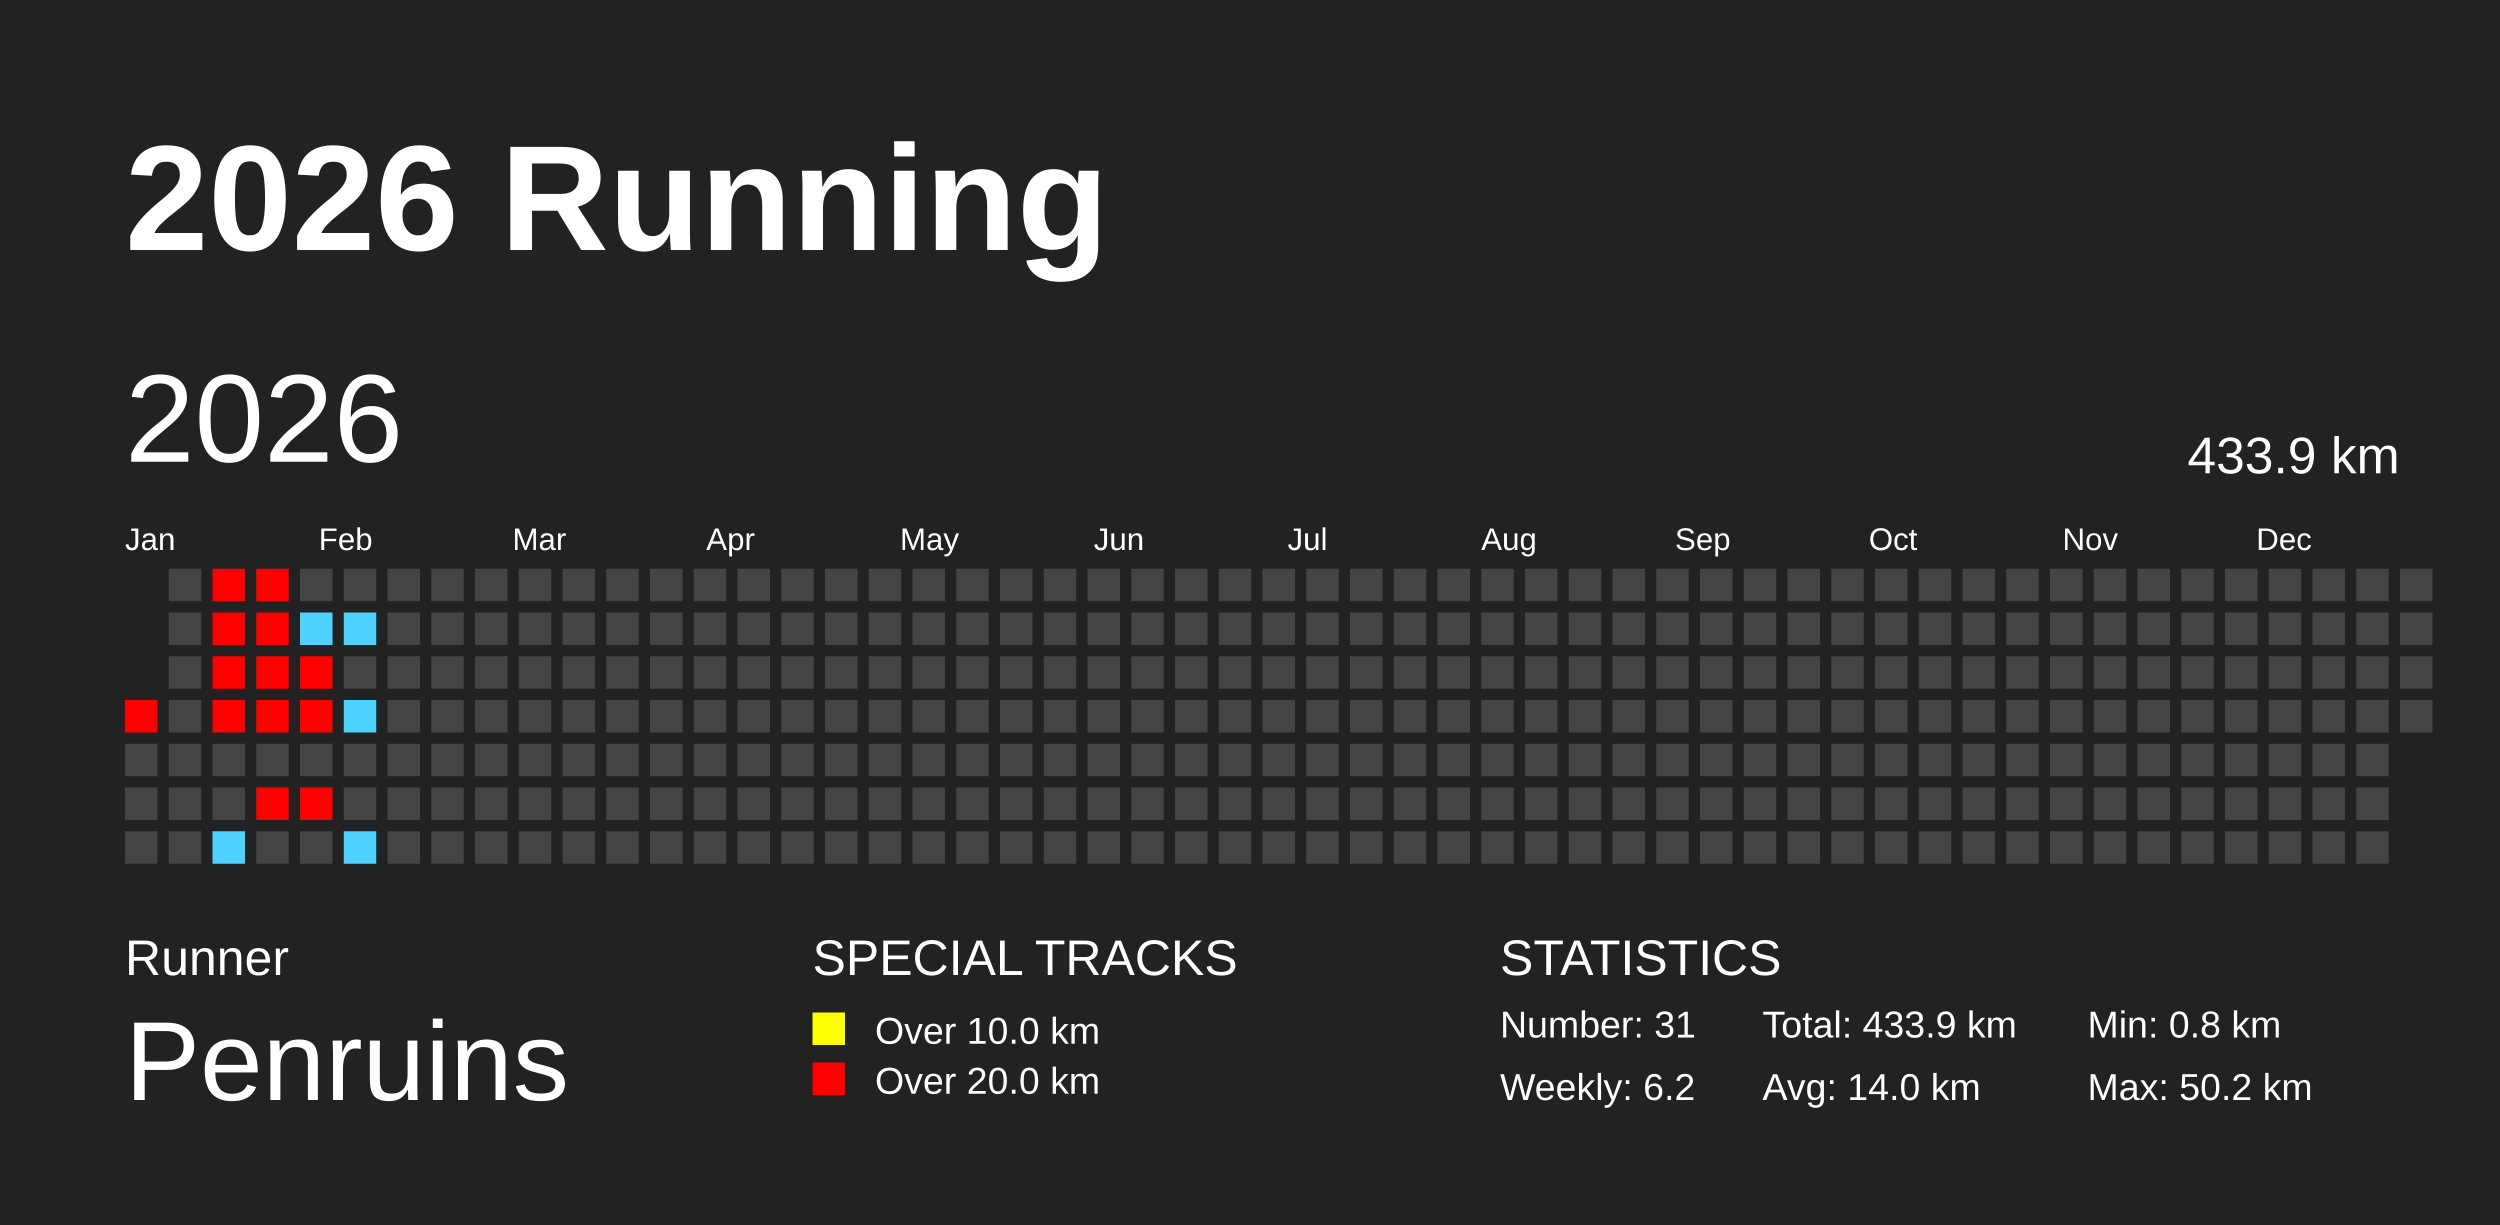
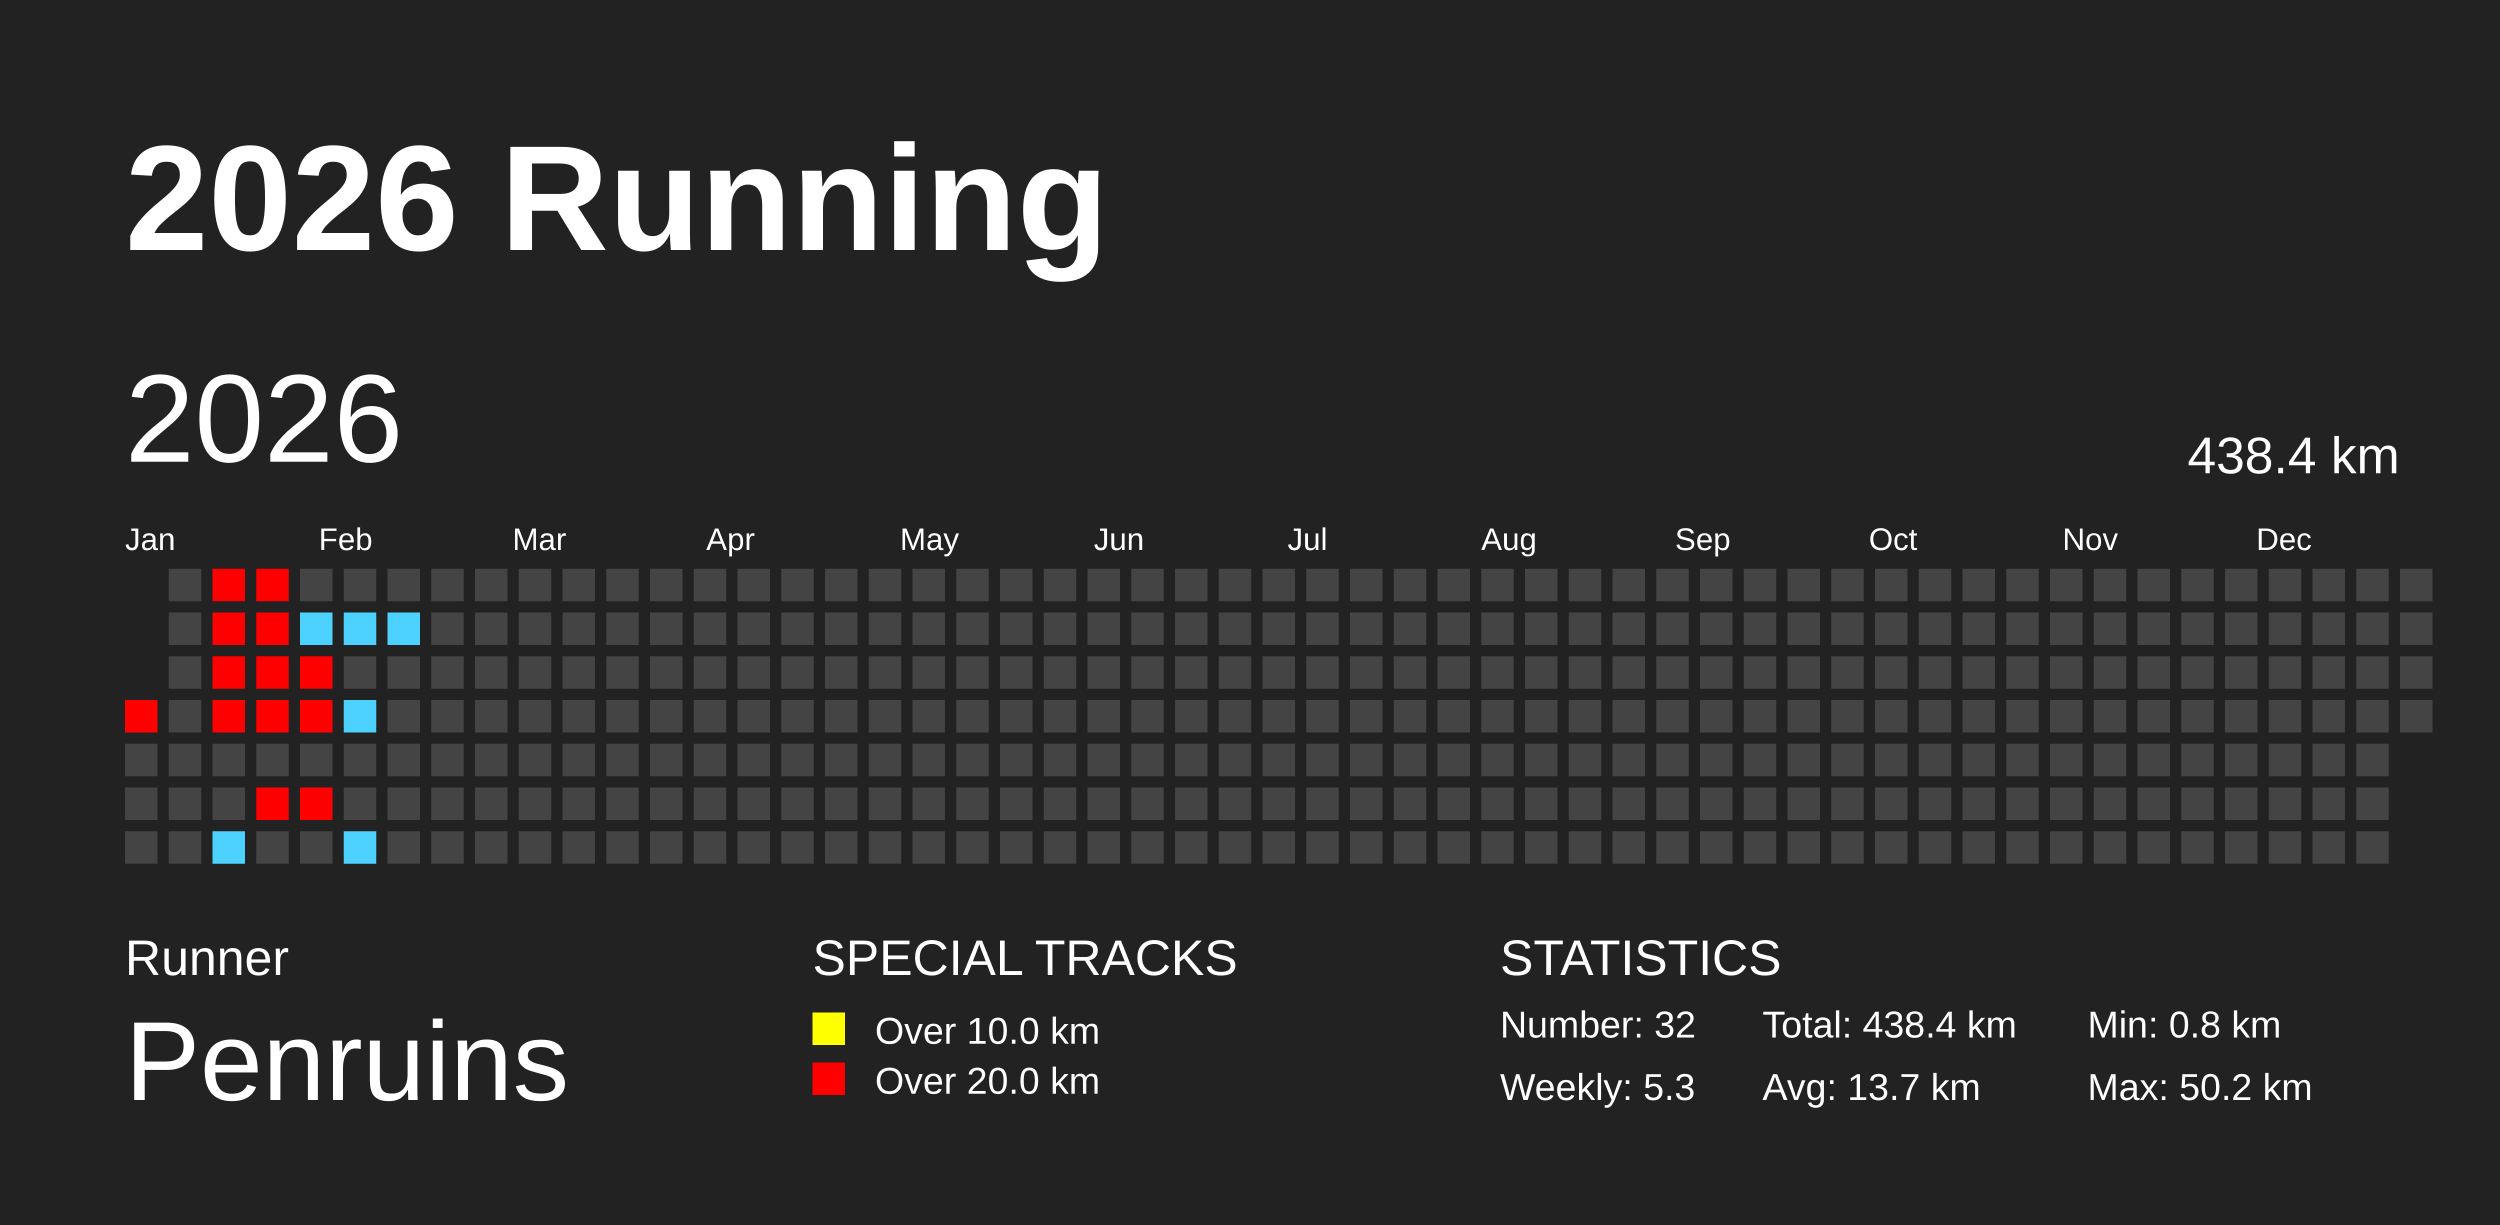
<svg xmlns="http://www.w3.org/2000/svg" baseProfile="full" height="98mm" version="1.1" viewBox="0,0,200,98" width="200mm">
  <defs />
  <rect fill="#222222" height="98" width="200" x="0" y="0" />
  <text fill="#FFFFFF" style="font-size:12px; font-family:Arial; font-weight:bold;" x="10" y="20">2026 Running</text>
  <text fill="#FFFFFF" style="font-size:4px; font-family:Arial" x="10" y="78">Runner</text>
  <text fill="#FFFFFF" style="font-size:9px; font-family:Arial" x="10" y="88">Penruins</text>
  <text fill="#FFFFFF" style="font-size:4px; font-family:Arial" x="65" y="78">SPECIAL TRACKS</text>
  <rect fill="yellow" height="2.6" width="2.6" x="65" y="81" />
  <text fill="#FFFFFF" style="font-size:3px; font-family:Arial" x="70" y="83.5">Over 10.0 km</text>
  <rect fill="red" height="2.6" width="2.6" x="65" y="85" />
  <text fill="#FFFFFF" style="font-size:3px; font-family:Arial" x="70" y="87.5">Over 20.0 km</text>
  <text fill="#FFFFFF" style="font-size:4px; font-family:Arial" x="120" y="78">STATISTICS</text>
-   <text fill="#FFFFFF" style="font-size:3px; font-family:Arial" x="120" y="83">Number: 31</text>
-   <text fill="#FFFFFF" style="font-size:3px; font-family:Arial" x="120" y="88">Weekly: 6.2</text>
-   <text fill="#FFFFFF" style="font-size:3px; font-family:Arial" x="141" y="83">Total: 433.9 km</text>
-   <text fill="#FFFFFF" style="font-size:3px; font-family:Arial" x="141" y="88">Avg: 14.0 km</text>
+   <text fill="#FFFFFF" style="font-size:3px; font-family:Arial" x="120" y="83">Number: 32</text>
+   <text fill="#FFFFFF" style="font-size:3px; font-family:Arial" x="120" y="88">Weekly: 5.3</text>
+   <text fill="#FFFFFF" style="font-size:3px; font-family:Arial" x="141" y="83">Total: 438.4 km</text>
+   <text fill="#FFFFFF" style="font-size:3px; font-family:Arial" x="141" y="88">Avg: 13.7 km</text>
  <text fill="#FFFFFF" style="font-size:3px; font-family:Arial" x="167" y="83">Min: 0.8 km</text>
  <text fill="#FFFFFF" style="font-size:3px; font-family:Arial" x="167" y="88">Max: 50.2 km</text>
  <text dominant-baseline="hanging" fill="#FFFFFF" style="font-size:10.0px; font-family:Arial;" x="10" y="30">2026</text>
-   <text dominant-baseline="hanging" fill="#FFFFFF" style="font-size:4.125px; font-family:Arial;" x="175" y="35">433.9 km</text>
+   <text dominant-baseline="hanging" fill="#FFFFFF" style="font-size:4.125px; font-family:Arial;" x="175" y="35">438.4 km</text>
  <text fill="#FFFFFF" style="font-size:2.5px; font-family:Arial" x="10.0" y="44">Jan</text>
  <text fill="#FFFFFF" style="font-size:2.5px; font-family:Arial" x="25.5" y="44">Feb</text>
  <text fill="#FFFFFF" style="font-size:2.5px; font-family:Arial" x="41.0" y="44">Mar</text>
  <text fill="#FFFFFF" style="font-size:2.5px; font-family:Arial" x="56.5" y="44">Apr</text>
  <text fill="#FFFFFF" style="font-size:2.5px; font-family:Arial" x="72.0" y="44">May</text>
  <text fill="#FFFFFF" style="font-size:2.5px; font-family:Arial" x="87.5" y="44">Jun</text>
  <text fill="#FFFFFF" style="font-size:2.5px; font-family:Arial" x="103.0" y="44">Jul</text>
  <text fill="#FFFFFF" style="font-size:2.5px; font-family:Arial" x="118.5" y="44">Aug</text>
  <text fill="#FFFFFF" style="font-size:2.5px; font-family:Arial" x="134.0" y="44">Sep</text>
  <text fill="#FFFFFF" style="font-size:2.5px; font-family:Arial" x="149.5" y="44">Oct</text>
  <text fill="#FFFFFF" style="font-size:2.5px; font-family:Arial" x="165.0" y="44">Nov</text>
  <text fill="#FFFFFF" style="font-size:2.5px; font-family:Arial" x="180.5" y="44">Dec</text>
  <rect fill="red" height="2.6" width="2.6" x="10.0" y="56.0" />
  <rect fill="#444444" height="2.6" width="2.6" x="10.0" y="59.5" />
  <rect fill="#444444" height="2.6" width="2.6" x="10.0" y="63.0" />
  <rect fill="#444444" height="2.6" width="2.6" x="10.0" y="66.5" />
  <rect fill="#444444" height="2.6" width="2.6" x="13.5" y="45.5" />
  <rect fill="#444444" height="2.6" width="2.6" x="13.5" y="49.0" />
  <rect fill="#444444" height="2.6" width="2.6" x="13.5" y="52.5" />
  <rect fill="#444444" height="2.6" width="2.6" x="13.5" y="56.0" />
  <rect fill="#444444" height="2.6" width="2.6" x="13.5" y="59.5" />
  <rect fill="#444444" height="2.6" width="2.6" x="13.5" y="63.0" />
  <rect fill="#444444" height="2.6" width="2.6" x="13.5" y="66.5" />
  <rect fill="red" height="2.6" width="2.6" x="17.0" y="45.5" />
  <rect fill="red" height="2.6" width="2.6" x="17.0" y="49.0" />
  <rect fill="red" height="2.6" width="2.6" x="17.0" y="52.5" />
  <rect fill="red" height="2.6" width="2.6" x="17.0" y="56.0" />
  <rect fill="#444444" height="2.6" width="2.6" x="17.0" y="59.5" />
  <rect fill="#444444" height="2.6" width="2.6" x="17.0" y="63.0" />
  <rect fill="#4dd2ff" height="2.6" width="2.6" x="17.0" y="66.5" />
  <rect fill="red" height="2.6" width="2.6" x="20.5" y="45.5" />
  <rect fill="red" height="2.6" width="2.6" x="20.5" y="49.0" />
  <rect fill="red" height="2.6" width="2.6" x="20.5" y="52.5" />
  <rect fill="red" height="2.6" width="2.6" x="20.5" y="56.0" />
  <rect fill="#444444" height="2.6" width="2.6" x="20.5" y="59.5" />
  <rect fill="red" height="2.6" width="2.6" x="20.5" y="63.0" />
  <rect fill="#444444" height="2.6" width="2.6" x="20.5" y="66.5" />
  <rect fill="#444444" height="2.6" width="2.6" x="24.0" y="45.5" />
  <rect fill="#4dd2ff" height="2.6" width="2.6" x="24.0" y="49.0" />
  <rect fill="red" height="2.6" width="2.6" x="24.0" y="52.5" />
  <rect fill="red" height="2.6" width="2.6" x="24.0" y="56.0" />
  <rect fill="#444444" height="2.6" width="2.6" x="24.0" y="59.5" />
  <rect fill="red" height="2.6" width="2.6" x="24.0" y="63.0" />
  <rect fill="#444444" height="2.6" width="2.6" x="24.0" y="66.5" />
  <rect fill="#444444" height="2.6" width="2.6" x="27.5" y="45.5" />
  <rect fill="#4dd2ff" height="2.6" width="2.6" x="27.5" y="49.0" />
  <rect fill="#444444" height="2.6" width="2.6" x="27.5" y="52.5" />
  <rect fill="#4dd2ff" height="2.6" width="2.6" x="27.5" y="56.0" />
  <rect fill="#444444" height="2.6" width="2.6" x="27.5" y="59.5" />
  <rect fill="#444444" height="2.6" width="2.6" x="27.5" y="63.0" />
  <rect fill="#4dd2ff" height="2.6" width="2.6" x="27.5" y="66.5" />
  <rect fill="#444444" height="2.6" width="2.6" x="31.0" y="45.5" />
-   <rect fill="#444444" height="2.6" width="2.6" x="31.0" y="49.0" />
+   <rect fill="#4dd2ff" height="2.6" width="2.6" x="31.0" y="49.0" />
  <rect fill="#444444" height="2.6" width="2.6" x="31.0" y="52.5" />
  <rect fill="#444444" height="2.6" width="2.6" x="31.0" y="56.0" />
  <rect fill="#444444" height="2.6" width="2.6" x="31.0" y="59.5" />
  <rect fill="#444444" height="2.6" width="2.6" x="31.0" y="63.0" />
  <rect fill="#444444" height="2.6" width="2.6" x="31.0" y="66.5" />
  <rect fill="#444444" height="2.6" width="2.6" x="34.5" y="45.5" />
  <rect fill="#444444" height="2.6" width="2.6" x="34.5" y="49.0" />
  <rect fill="#444444" height="2.6" width="2.6" x="34.5" y="52.5" />
  <rect fill="#444444" height="2.6" width="2.6" x="34.5" y="56.0" />
  <rect fill="#444444" height="2.6" width="2.6" x="34.5" y="59.5" />
  <rect fill="#444444" height="2.6" width="2.6" x="34.5" y="63.0" />
  <rect fill="#444444" height="2.6" width="2.6" x="34.5" y="66.5" />
  <rect fill="#444444" height="2.6" width="2.6" x="38.0" y="45.5" />
  <rect fill="#444444" height="2.6" width="2.6" x="38.0" y="49.0" />
  <rect fill="#444444" height="2.6" width="2.6" x="38.0" y="52.5" />
  <rect fill="#444444" height="2.6" width="2.6" x="38.0" y="56.0" />
  <rect fill="#444444" height="2.6" width="2.6" x="38.0" y="59.5" />
  <rect fill="#444444" height="2.6" width="2.6" x="38.0" y="63.0" />
  <rect fill="#444444" height="2.6" width="2.6" x="38.0" y="66.5" />
  <rect fill="#444444" height="2.6" width="2.6" x="41.5" y="45.5" />
  <rect fill="#444444" height="2.6" width="2.6" x="41.5" y="49.0" />
  <rect fill="#444444" height="2.6" width="2.6" x="41.5" y="52.5" />
  <rect fill="#444444" height="2.6" width="2.6" x="41.5" y="56.0" />
  <rect fill="#444444" height="2.6" width="2.6" x="41.5" y="59.5" />
  <rect fill="#444444" height="2.6" width="2.6" x="41.5" y="63.0" />
  <rect fill="#444444" height="2.6" width="2.6" x="41.5" y="66.5" />
  <rect fill="#444444" height="2.6" width="2.6" x="45.0" y="45.5" />
  <rect fill="#444444" height="2.6" width="2.6" x="45.0" y="49.0" />
  <rect fill="#444444" height="2.6" width="2.6" x="45.0" y="52.5" />
  <rect fill="#444444" height="2.6" width="2.6" x="45.0" y="56.0" />
  <rect fill="#444444" height="2.6" width="2.6" x="45.0" y="59.5" />
  <rect fill="#444444" height="2.6" width="2.6" x="45.0" y="63.0" />
  <rect fill="#444444" height="2.6" width="2.6" x="45.0" y="66.5" />
  <rect fill="#444444" height="2.6" width="2.6" x="48.5" y="45.5" />
  <rect fill="#444444" height="2.6" width="2.6" x="48.5" y="49.0" />
  <rect fill="#444444" height="2.6" width="2.6" x="48.5" y="52.5" />
  <rect fill="#444444" height="2.6" width="2.6" x="48.5" y="56.0" />
  <rect fill="#444444" height="2.6" width="2.6" x="48.5" y="59.5" />
  <rect fill="#444444" height="2.6" width="2.6" x="48.5" y="63.0" />
  <rect fill="#444444" height="2.6" width="2.6" x="48.5" y="66.5" />
  <rect fill="#444444" height="2.6" width="2.6" x="52.0" y="45.5" />
  <rect fill="#444444" height="2.6" width="2.6" x="52.0" y="49.0" />
  <rect fill="#444444" height="2.6" width="2.6" x="52.0" y="52.5" />
  <rect fill="#444444" height="2.6" width="2.6" x="52.0" y="56.0" />
  <rect fill="#444444" height="2.6" width="2.6" x="52.0" y="59.5" />
  <rect fill="#444444" height="2.6" width="2.6" x="52.0" y="63.0" />
  <rect fill="#444444" height="2.6" width="2.6" x="52.0" y="66.5" />
  <rect fill="#444444" height="2.6" width="2.6" x="55.5" y="45.5" />
  <rect fill="#444444" height="2.6" width="2.6" x="55.5" y="49.0" />
  <rect fill="#444444" height="2.6" width="2.6" x="55.5" y="52.5" />
  <rect fill="#444444" height="2.6" width="2.6" x="55.5" y="56.0" />
  <rect fill="#444444" height="2.6" width="2.6" x="55.5" y="59.5" />
  <rect fill="#444444" height="2.6" width="2.6" x="55.5" y="63.0" />
  <rect fill="#444444" height="2.6" width="2.6" x="55.5" y="66.5" />
  <rect fill="#444444" height="2.6" width="2.6" x="59.0" y="45.5" />
  <rect fill="#444444" height="2.6" width="2.6" x="59.0" y="49.0" />
  <rect fill="#444444" height="2.6" width="2.6" x="59.0" y="52.5" />
  <rect fill="#444444" height="2.6" width="2.6" x="59.0" y="56.0" />
  <rect fill="#444444" height="2.6" width="2.6" x="59.0" y="59.5" />
  <rect fill="#444444" height="2.6" width="2.6" x="59.0" y="63.0" />
  <rect fill="#444444" height="2.6" width="2.6" x="59.0" y="66.5" />
  <rect fill="#444444" height="2.6" width="2.6" x="62.5" y="45.5" />
  <rect fill="#444444" height="2.6" width="2.6" x="62.5" y="49.0" />
  <rect fill="#444444" height="2.6" width="2.6" x="62.5" y="52.5" />
  <rect fill="#444444" height="2.6" width="2.6" x="62.5" y="56.0" />
  <rect fill="#444444" height="2.6" width="2.6" x="62.5" y="59.5" />
  <rect fill="#444444" height="2.6" width="2.6" x="62.5" y="63.0" />
  <rect fill="#444444" height="2.6" width="2.6" x="62.5" y="66.5" />
  <rect fill="#444444" height="2.6" width="2.6" x="66.0" y="45.5" />
  <rect fill="#444444" height="2.6" width="2.6" x="66.0" y="49.0" />
  <rect fill="#444444" height="2.6" width="2.6" x="66.0" y="52.5" />
  <rect fill="#444444" height="2.6" width="2.6" x="66.0" y="56.0" />
  <rect fill="#444444" height="2.6" width="2.6" x="66.0" y="59.5" />
  <rect fill="#444444" height="2.6" width="2.6" x="66.0" y="63.0" />
  <rect fill="#444444" height="2.6" width="2.6" x="66.0" y="66.5" />
  <rect fill="#444444" height="2.6" width="2.6" x="69.5" y="45.5" />
  <rect fill="#444444" height="2.6" width="2.6" x="69.5" y="49.0" />
  <rect fill="#444444" height="2.6" width="2.6" x="69.5" y="52.5" />
  <rect fill="#444444" height="2.6" width="2.6" x="69.5" y="56.0" />
  <rect fill="#444444" height="2.6" width="2.6" x="69.5" y="59.5" />
  <rect fill="#444444" height="2.6" width="2.6" x="69.5" y="63.0" />
  <rect fill="#444444" height="2.6" width="2.6" x="69.5" y="66.5" />
  <rect fill="#444444" height="2.6" width="2.6" x="73.0" y="45.5" />
  <rect fill="#444444" height="2.6" width="2.6" x="73.0" y="49.0" />
  <rect fill="#444444" height="2.6" width="2.6" x="73.0" y="52.5" />
  <rect fill="#444444" height="2.6" width="2.6" x="73.0" y="56.0" />
  <rect fill="#444444" height="2.6" width="2.6" x="73.0" y="59.5" />
  <rect fill="#444444" height="2.6" width="2.6" x="73.0" y="63.0" />
  <rect fill="#444444" height="2.6" width="2.6" x="73.0" y="66.5" />
  <rect fill="#444444" height="2.6" width="2.6" x="76.5" y="45.5" />
  <rect fill="#444444" height="2.6" width="2.6" x="76.5" y="49.0" />
  <rect fill="#444444" height="2.6" width="2.6" x="76.5" y="52.5" />
  <rect fill="#444444" height="2.6" width="2.6" x="76.5" y="56.0" />
  <rect fill="#444444" height="2.6" width="2.6" x="76.5" y="59.5" />
  <rect fill="#444444" height="2.6" width="2.6" x="76.5" y="63.0" />
  <rect fill="#444444" height="2.6" width="2.6" x="76.5" y="66.5" />
  <rect fill="#444444" height="2.6" width="2.6" x="80.0" y="45.5" />
  <rect fill="#444444" height="2.6" width="2.6" x="80.0" y="49.0" />
  <rect fill="#444444" height="2.6" width="2.6" x="80.0" y="52.5" />
  <rect fill="#444444" height="2.6" width="2.6" x="80.0" y="56.0" />
  <rect fill="#444444" height="2.6" width="2.6" x="80.0" y="59.5" />
  <rect fill="#444444" height="2.6" width="2.6" x="80.0" y="63.0" />
  <rect fill="#444444" height="2.6" width="2.6" x="80.0" y="66.5" />
  <rect fill="#444444" height="2.6" width="2.6" x="83.5" y="45.5" />
  <rect fill="#444444" height="2.6" width="2.6" x="83.5" y="49.0" />
  <rect fill="#444444" height="2.6" width="2.6" x="83.5" y="52.5" />
  <rect fill="#444444" height="2.6" width="2.6" x="83.5" y="56.0" />
  <rect fill="#444444" height="2.6" width="2.6" x="83.5" y="59.5" />
  <rect fill="#444444" height="2.6" width="2.6" x="83.5" y="63.0" />
  <rect fill="#444444" height="2.6" width="2.6" x="83.5" y="66.5" />
  <rect fill="#444444" height="2.6" width="2.6" x="87.0" y="45.5" />
  <rect fill="#444444" height="2.6" width="2.6" x="87.0" y="49.0" />
  <rect fill="#444444" height="2.6" width="2.6" x="87.0" y="52.5" />
  <rect fill="#444444" height="2.6" width="2.6" x="87.0" y="56.0" />
  <rect fill="#444444" height="2.6" width="2.6" x="87.0" y="59.5" />
  <rect fill="#444444" height="2.6" width="2.6" x="87.0" y="63.0" />
  <rect fill="#444444" height="2.6" width="2.6" x="87.0" y="66.5" />
  <rect fill="#444444" height="2.6" width="2.6" x="90.5" y="45.5" />
  <rect fill="#444444" height="2.6" width="2.6" x="90.5" y="49.0" />
  <rect fill="#444444" height="2.6" width="2.6" x="90.5" y="52.5" />
  <rect fill="#444444" height="2.6" width="2.6" x="90.5" y="56.0" />
  <rect fill="#444444" height="2.6" width="2.6" x="90.5" y="59.5" />
  <rect fill="#444444" height="2.6" width="2.6" x="90.5" y="63.0" />
  <rect fill="#444444" height="2.6" width="2.6" x="90.5" y="66.5" />
  <rect fill="#444444" height="2.6" width="2.6" x="94.0" y="45.5" />
  <rect fill="#444444" height="2.6" width="2.6" x="94.0" y="49.0" />
  <rect fill="#444444" height="2.6" width="2.6" x="94.0" y="52.5" />
  <rect fill="#444444" height="2.6" width="2.6" x="94.0" y="56.0" />
  <rect fill="#444444" height="2.6" width="2.6" x="94.0" y="59.5" />
  <rect fill="#444444" height="2.6" width="2.6" x="94.0" y="63.0" />
  <rect fill="#444444" height="2.6" width="2.6" x="94.0" y="66.5" />
  <rect fill="#444444" height="2.6" width="2.6" x="97.5" y="45.5" />
  <rect fill="#444444" height="2.6" width="2.6" x="97.5" y="49.0" />
  <rect fill="#444444" height="2.6" width="2.6" x="97.5" y="52.5" />
  <rect fill="#444444" height="2.6" width="2.6" x="97.5" y="56.0" />
  <rect fill="#444444" height="2.6" width="2.6" x="97.5" y="59.5" />
  <rect fill="#444444" height="2.6" width="2.6" x="97.5" y="63.0" />
  <rect fill="#444444" height="2.6" width="2.6" x="97.5" y="66.5" />
  <rect fill="#444444" height="2.6" width="2.6" x="101.0" y="45.5" />
  <rect fill="#444444" height="2.6" width="2.6" x="101.0" y="49.0" />
  <rect fill="#444444" height="2.6" width="2.6" x="101.0" y="52.5" />
  <rect fill="#444444" height="2.6" width="2.6" x="101.0" y="56.0" />
  <rect fill="#444444" height="2.6" width="2.6" x="101.0" y="59.5" />
  <rect fill="#444444" height="2.6" width="2.6" x="101.0" y="63.0" />
  <rect fill="#444444" height="2.6" width="2.6" x="101.0" y="66.5" />
  <rect fill="#444444" height="2.6" width="2.6" x="104.5" y="45.5" />
  <rect fill="#444444" height="2.6" width="2.6" x="104.5" y="49.0" />
  <rect fill="#444444" height="2.6" width="2.6" x="104.5" y="52.5" />
  <rect fill="#444444" height="2.6" width="2.6" x="104.5" y="56.0" />
  <rect fill="#444444" height="2.6" width="2.6" x="104.5" y="59.5" />
  <rect fill="#444444" height="2.6" width="2.6" x="104.5" y="63.0" />
  <rect fill="#444444" height="2.6" width="2.6" x="104.5" y="66.5" />
  <rect fill="#444444" height="2.6" width="2.6" x="108.0" y="45.5" />
  <rect fill="#444444" height="2.6" width="2.6" x="108.0" y="49.0" />
  <rect fill="#444444" height="2.6" width="2.6" x="108.0" y="52.5" />
  <rect fill="#444444" height="2.6" width="2.6" x="108.0" y="56.0" />
  <rect fill="#444444" height="2.6" width="2.6" x="108.0" y="59.5" />
  <rect fill="#444444" height="2.6" width="2.6" x="108.0" y="63.0" />
  <rect fill="#444444" height="2.6" width="2.6" x="108.0" y="66.5" />
  <rect fill="#444444" height="2.6" width="2.6" x="111.5" y="45.5" />
  <rect fill="#444444" height="2.6" width="2.6" x="111.5" y="49.0" />
  <rect fill="#444444" height="2.6" width="2.6" x="111.5" y="52.5" />
  <rect fill="#444444" height="2.6" width="2.6" x="111.5" y="56.0" />
  <rect fill="#444444" height="2.6" width="2.6" x="111.5" y="59.5" />
  <rect fill="#444444" height="2.6" width="2.6" x="111.5" y="63.0" />
  <rect fill="#444444" height="2.6" width="2.6" x="111.5" y="66.5" />
  <rect fill="#444444" height="2.6" width="2.6" x="115.0" y="45.5" />
  <rect fill="#444444" height="2.6" width="2.6" x="115.0" y="49.0" />
  <rect fill="#444444" height="2.6" width="2.6" x="115.0" y="52.5" />
  <rect fill="#444444" height="2.6" width="2.6" x="115.0" y="56.0" />
  <rect fill="#444444" height="2.6" width="2.6" x="115.0" y="59.5" />
  <rect fill="#444444" height="2.6" width="2.6" x="115.0" y="63.0" />
  <rect fill="#444444" height="2.6" width="2.6" x="115.0" y="66.5" />
  <rect fill="#444444" height="2.6" width="2.6" x="118.5" y="45.5" />
  <rect fill="#444444" height="2.6" width="2.6" x="118.5" y="49.0" />
  <rect fill="#444444" height="2.6" width="2.6" x="118.5" y="52.5" />
  <rect fill="#444444" height="2.6" width="2.6" x="118.5" y="56.0" />
  <rect fill="#444444" height="2.6" width="2.6" x="118.5" y="59.5" />
  <rect fill="#444444" height="2.6" width="2.6" x="118.5" y="63.0" />
  <rect fill="#444444" height="2.6" width="2.6" x="118.5" y="66.5" />
  <rect fill="#444444" height="2.6" width="2.6" x="122.0" y="45.5" />
  <rect fill="#444444" height="2.6" width="2.6" x="122.0" y="49.0" />
  <rect fill="#444444" height="2.6" width="2.6" x="122.0" y="52.5" />
  <rect fill="#444444" height="2.6" width="2.6" x="122.0" y="56.0" />
  <rect fill="#444444" height="2.6" width="2.6" x="122.0" y="59.5" />
  <rect fill="#444444" height="2.6" width="2.6" x="122.0" y="63.0" />
  <rect fill="#444444" height="2.6" width="2.6" x="122.0" y="66.5" />
  <rect fill="#444444" height="2.6" width="2.6" x="125.5" y="45.5" />
  <rect fill="#444444" height="2.6" width="2.6" x="125.5" y="49.0" />
  <rect fill="#444444" height="2.6" width="2.6" x="125.5" y="52.5" />
  <rect fill="#444444" height="2.6" width="2.6" x="125.5" y="56.0" />
  <rect fill="#444444" height="2.6" width="2.6" x="125.5" y="59.5" />
  <rect fill="#444444" height="2.6" width="2.6" x="125.5" y="63.0" />
  <rect fill="#444444" height="2.6" width="2.6" x="125.5" y="66.5" />
  <rect fill="#444444" height="2.6" width="2.6" x="129.0" y="45.5" />
  <rect fill="#444444" height="2.6" width="2.6" x="129.0" y="49.0" />
  <rect fill="#444444" height="2.6" width="2.6" x="129.0" y="52.5" />
  <rect fill="#444444" height="2.6" width="2.6" x="129.0" y="56.0" />
  <rect fill="#444444" height="2.6" width="2.6" x="129.0" y="59.5" />
  <rect fill="#444444" height="2.6" width="2.6" x="129.0" y="63.0" />
  <rect fill="#444444" height="2.6" width="2.6" x="129.0" y="66.5" />
  <rect fill="#444444" height="2.6" width="2.6" x="132.5" y="45.5" />
  <rect fill="#444444" height="2.6" width="2.6" x="132.5" y="49.0" />
  <rect fill="#444444" height="2.6" width="2.6" x="132.5" y="52.5" />
  <rect fill="#444444" height="2.6" width="2.6" x="132.5" y="56.0" />
  <rect fill="#444444" height="2.6" width="2.6" x="132.5" y="59.5" />
  <rect fill="#444444" height="2.6" width="2.6" x="132.5" y="63.0" />
  <rect fill="#444444" height="2.6" width="2.6" x="132.5" y="66.5" />
  <rect fill="#444444" height="2.6" width="2.6" x="136.0" y="45.5" />
  <rect fill="#444444" height="2.6" width="2.6" x="136.0" y="49.0" />
  <rect fill="#444444" height="2.6" width="2.6" x="136.0" y="52.5" />
  <rect fill="#444444" height="2.6" width="2.6" x="136.0" y="56.0" />
  <rect fill="#444444" height="2.6" width="2.6" x="136.0" y="59.5" />
  <rect fill="#444444" height="2.6" width="2.6" x="136.0" y="63.0" />
  <rect fill="#444444" height="2.6" width="2.6" x="136.0" y="66.5" />
  <rect fill="#444444" height="2.6" width="2.6" x="139.5" y="45.5" />
  <rect fill="#444444" height="2.6" width="2.6" x="139.5" y="49.0" />
  <rect fill="#444444" height="2.6" width="2.6" x="139.5" y="52.5" />
  <rect fill="#444444" height="2.6" width="2.6" x="139.5" y="56.0" />
  <rect fill="#444444" height="2.6" width="2.6" x="139.5" y="59.5" />
  <rect fill="#444444" height="2.6" width="2.6" x="139.5" y="63.0" />
  <rect fill="#444444" height="2.6" width="2.6" x="139.5" y="66.5" />
  <rect fill="#444444" height="2.6" width="2.6" x="143.0" y="45.5" />
  <rect fill="#444444" height="2.6" width="2.6" x="143.0" y="49.0" />
  <rect fill="#444444" height="2.6" width="2.6" x="143.0" y="52.5" />
  <rect fill="#444444" height="2.6" width="2.6" x="143.0" y="56.0" />
  <rect fill="#444444" height="2.6" width="2.6" x="143.0" y="59.5" />
  <rect fill="#444444" height="2.6" width="2.6" x="143.0" y="63.0" />
  <rect fill="#444444" height="2.6" width="2.6" x="143.0" y="66.5" />
  <rect fill="#444444" height="2.6" width="2.6" x="146.5" y="45.5" />
  <rect fill="#444444" height="2.6" width="2.6" x="146.5" y="49.0" />
  <rect fill="#444444" height="2.6" width="2.6" x="146.5" y="52.5" />
  <rect fill="#444444" height="2.6" width="2.6" x="146.5" y="56.0" />
  <rect fill="#444444" height="2.6" width="2.6" x="146.5" y="59.5" />
  <rect fill="#444444" height="2.6" width="2.6" x="146.5" y="63.0" />
  <rect fill="#444444" height="2.6" width="2.6" x="146.5" y="66.5" />
  <rect fill="#444444" height="2.6" width="2.6" x="150.0" y="45.5" />
  <rect fill="#444444" height="2.6" width="2.6" x="150.0" y="49.0" />
  <rect fill="#444444" height="2.6" width="2.6" x="150.0" y="52.5" />
  <rect fill="#444444" height="2.6" width="2.6" x="150.0" y="56.0" />
  <rect fill="#444444" height="2.6" width="2.6" x="150.0" y="59.5" />
  <rect fill="#444444" height="2.6" width="2.6" x="150.0" y="63.0" />
  <rect fill="#444444" height="2.6" width="2.6" x="150.0" y="66.5" />
  <rect fill="#444444" height="2.6" width="2.6" x="153.5" y="45.5" />
  <rect fill="#444444" height="2.6" width="2.6" x="153.5" y="49.0" />
  <rect fill="#444444" height="2.6" width="2.6" x="153.5" y="52.5" />
  <rect fill="#444444" height="2.6" width="2.6" x="153.5" y="56.0" />
  <rect fill="#444444" height="2.6" width="2.6" x="153.5" y="59.5" />
  <rect fill="#444444" height="2.6" width="2.6" x="153.5" y="63.0" />
  <rect fill="#444444" height="2.6" width="2.6" x="153.5" y="66.5" />
  <rect fill="#444444" height="2.6" width="2.6" x="157.0" y="45.5" />
  <rect fill="#444444" height="2.6" width="2.6" x="157.0" y="49.0" />
  <rect fill="#444444" height="2.6" width="2.6" x="157.0" y="52.5" />
  <rect fill="#444444" height="2.6" width="2.6" x="157.0" y="56.0" />
  <rect fill="#444444" height="2.6" width="2.6" x="157.0" y="59.5" />
  <rect fill="#444444" height="2.6" width="2.6" x="157.0" y="63.0" />
  <rect fill="#444444" height="2.6" width="2.6" x="157.0" y="66.5" />
  <rect fill="#444444" height="2.6" width="2.6" x="160.5" y="45.5" />
  <rect fill="#444444" height="2.6" width="2.6" x="160.5" y="49.0" />
  <rect fill="#444444" height="2.6" width="2.6" x="160.5" y="52.5" />
  <rect fill="#444444" height="2.6" width="2.6" x="160.5" y="56.0" />
  <rect fill="#444444" height="2.6" width="2.6" x="160.5" y="59.5" />
  <rect fill="#444444" height="2.6" width="2.6" x="160.5" y="63.0" />
  <rect fill="#444444" height="2.6" width="2.6" x="160.5" y="66.5" />
  <rect fill="#444444" height="2.6" width="2.6" x="164.0" y="45.5" />
  <rect fill="#444444" height="2.6" width="2.6" x="164.0" y="49.0" />
  <rect fill="#444444" height="2.6" width="2.6" x="164.0" y="52.5" />
  <rect fill="#444444" height="2.6" width="2.6" x="164.0" y="56.0" />
  <rect fill="#444444" height="2.6" width="2.6" x="164.0" y="59.5" />
  <rect fill="#444444" height="2.6" width="2.6" x="164.0" y="63.0" />
  <rect fill="#444444" height="2.6" width="2.6" x="164.0" y="66.5" />
  <rect fill="#444444" height="2.6" width="2.6" x="167.5" y="45.5" />
  <rect fill="#444444" height="2.6" width="2.6" x="167.5" y="49.0" />
  <rect fill="#444444" height="2.6" width="2.6" x="167.5" y="52.5" />
  <rect fill="#444444" height="2.6" width="2.6" x="167.5" y="56.0" />
  <rect fill="#444444" height="2.6" width="2.6" x="167.5" y="59.5" />
  <rect fill="#444444" height="2.6" width="2.6" x="167.5" y="63.0" />
  <rect fill="#444444" height="2.6" width="2.6" x="167.5" y="66.5" />
  <rect fill="#444444" height="2.6" width="2.6" x="171.0" y="45.5" />
  <rect fill="#444444" height="2.6" width="2.6" x="171.0" y="49.0" />
  <rect fill="#444444" height="2.6" width="2.6" x="171.0" y="52.5" />
  <rect fill="#444444" height="2.6" width="2.6" x="171.0" y="56.0" />
  <rect fill="#444444" height="2.6" width="2.6" x="171.0" y="59.5" />
  <rect fill="#444444" height="2.6" width="2.6" x="171.0" y="63.0" />
  <rect fill="#444444" height="2.6" width="2.6" x="171.0" y="66.5" />
  <rect fill="#444444" height="2.6" width="2.6" x="174.5" y="45.5" />
  <rect fill="#444444" height="2.6" width="2.6" x="174.5" y="49.0" />
  <rect fill="#444444" height="2.6" width="2.6" x="174.5" y="52.5" />
  <rect fill="#444444" height="2.6" width="2.6" x="174.5" y="56.0" />
  <rect fill="#444444" height="2.6" width="2.6" x="174.5" y="59.5" />
  <rect fill="#444444" height="2.6" width="2.6" x="174.5" y="63.0" />
  <rect fill="#444444" height="2.6" width="2.6" x="174.5" y="66.5" />
  <rect fill="#444444" height="2.6" width="2.6" x="178.0" y="45.5" />
  <rect fill="#444444" height="2.6" width="2.6" x="178.0" y="49.0" />
  <rect fill="#444444" height="2.6" width="2.6" x="178.0" y="52.5" />
  <rect fill="#444444" height="2.6" width="2.6" x="178.0" y="56.0" />
  <rect fill="#444444" height="2.6" width="2.6" x="178.0" y="59.5" />
  <rect fill="#444444" height="2.6" width="2.6" x="178.0" y="63.0" />
  <rect fill="#444444" height="2.6" width="2.6" x="178.0" y="66.5" />
  <rect fill="#444444" height="2.6" width="2.6" x="181.5" y="45.5" />
  <rect fill="#444444" height="2.6" width="2.6" x="181.5" y="49.0" />
  <rect fill="#444444" height="2.6" width="2.6" x="181.5" y="52.5" />
  <rect fill="#444444" height="2.6" width="2.6" x="181.5" y="56.0" />
  <rect fill="#444444" height="2.6" width="2.6" x="181.5" y="59.5" />
  <rect fill="#444444" height="2.6" width="2.6" x="181.5" y="63.0" />
  <rect fill="#444444" height="2.6" width="2.6" x="181.5" y="66.5" />
  <rect fill="#444444" height="2.6" width="2.6" x="185.0" y="45.5" />
  <rect fill="#444444" height="2.6" width="2.6" x="185.0" y="49.0" />
  <rect fill="#444444" height="2.6" width="2.6" x="185.0" y="52.5" />
  <rect fill="#444444" height="2.6" width="2.6" x="185.0" y="56.0" />
  <rect fill="#444444" height="2.6" width="2.6" x="185.0" y="59.5" />
  <rect fill="#444444" height="2.6" width="2.6" x="185.0" y="63.0" />
  <rect fill="#444444" height="2.6" width="2.6" x="185.0" y="66.5" />
  <rect fill="#444444" height="2.6" width="2.6" x="188.5" y="45.5" />
  <rect fill="#444444" height="2.6" width="2.6" x="188.5" y="49.0" />
  <rect fill="#444444" height="2.6" width="2.6" x="188.5" y="52.5" />
  <rect fill="#444444" height="2.6" width="2.6" x="188.5" y="56.0" />
  <rect fill="#444444" height="2.6" width="2.6" x="188.5" y="59.5" />
  <rect fill="#444444" height="2.6" width="2.6" x="188.5" y="63.0" />
  <rect fill="#444444" height="2.6" width="2.6" x="188.5" y="66.5" />
  <rect fill="#444444" height="2.6" width="2.6" x="192.0" y="45.5" />
  <rect fill="#444444" height="2.6" width="2.6" x="192.0" y="49.0" />
  <rect fill="#444444" height="2.6" width="2.6" x="192.0" y="52.5" />
  <rect fill="#444444" height="2.6" width="2.6" x="192.0" y="56.0" />
</svg>
